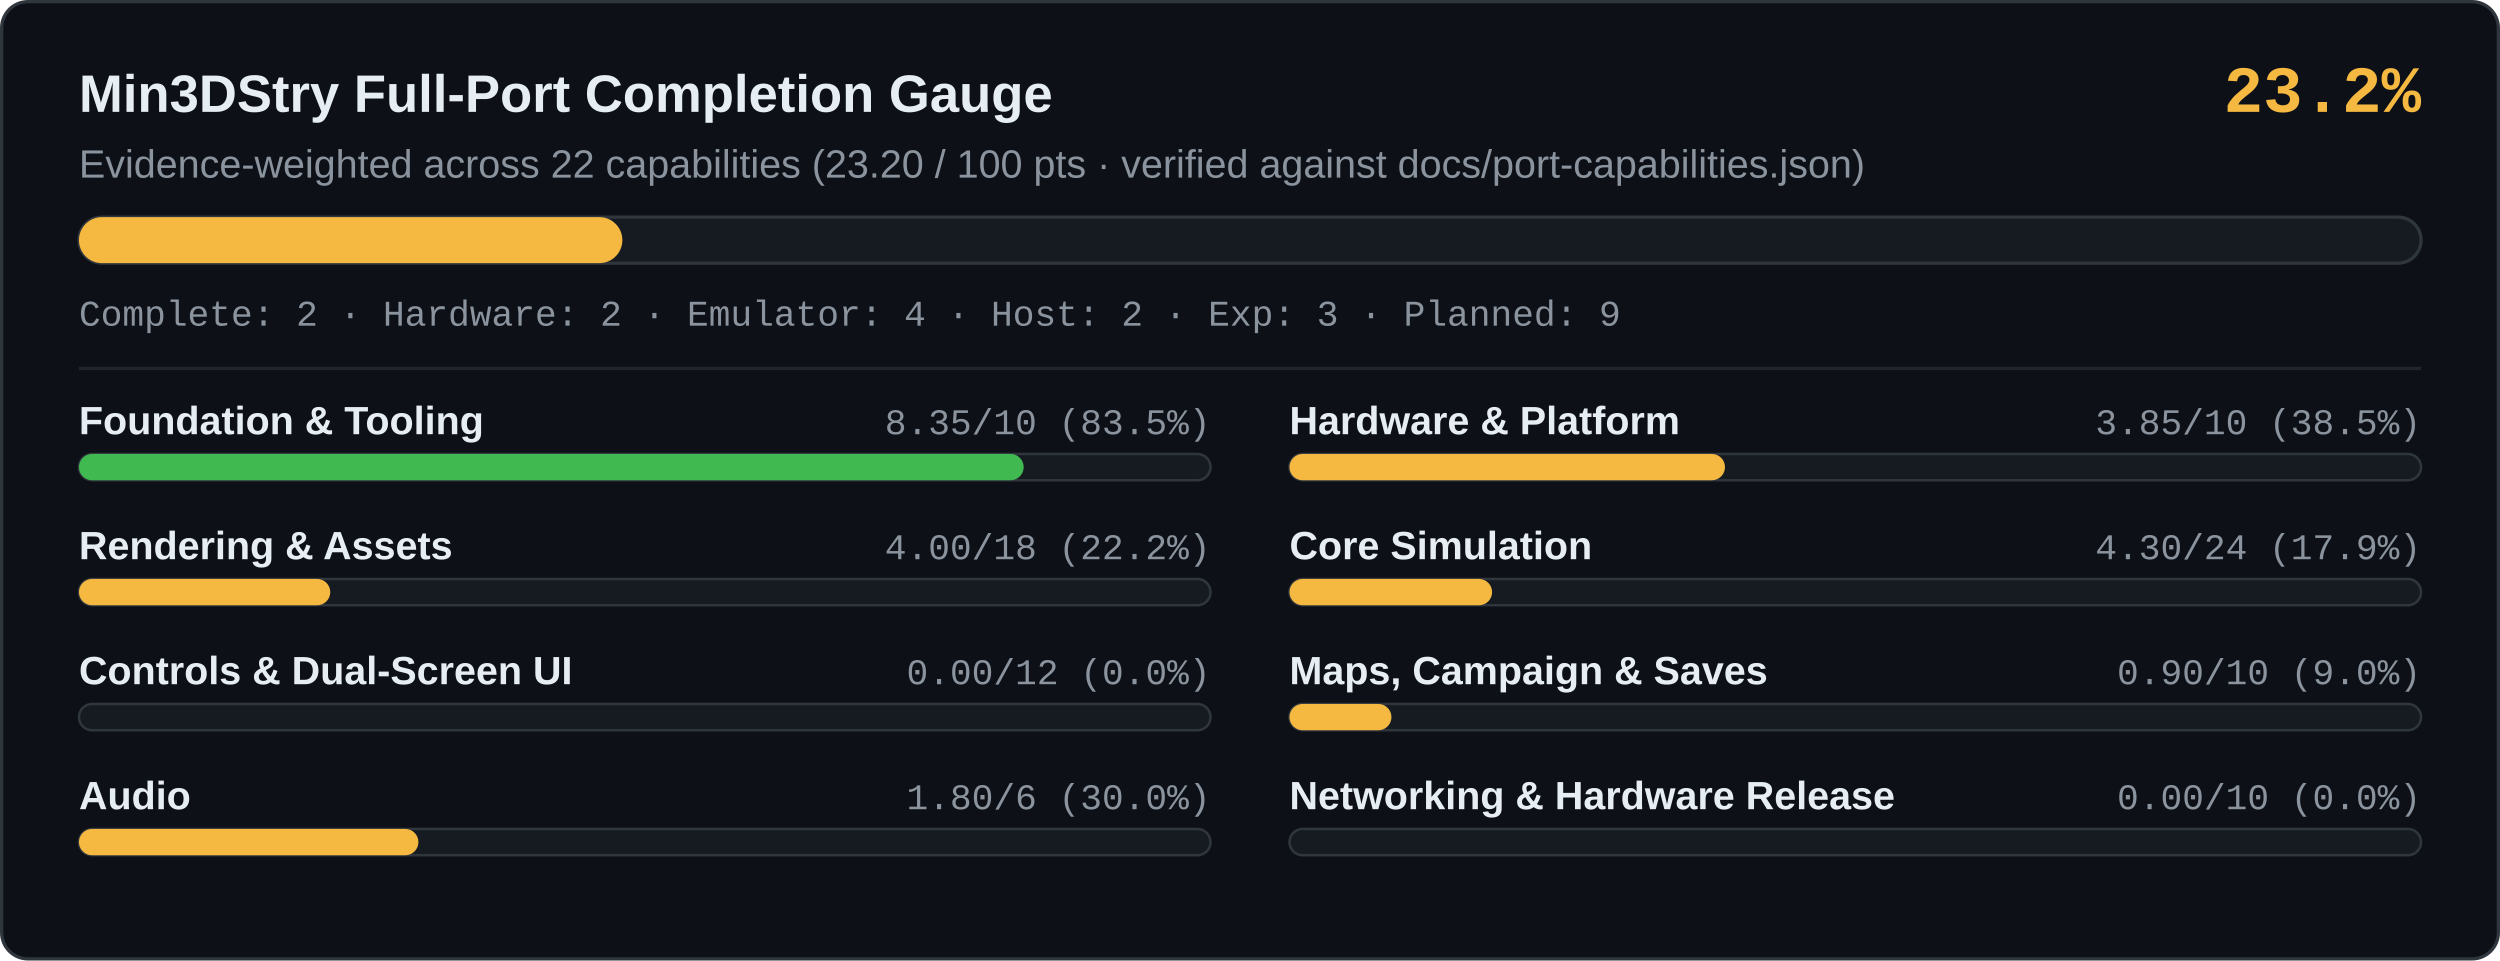
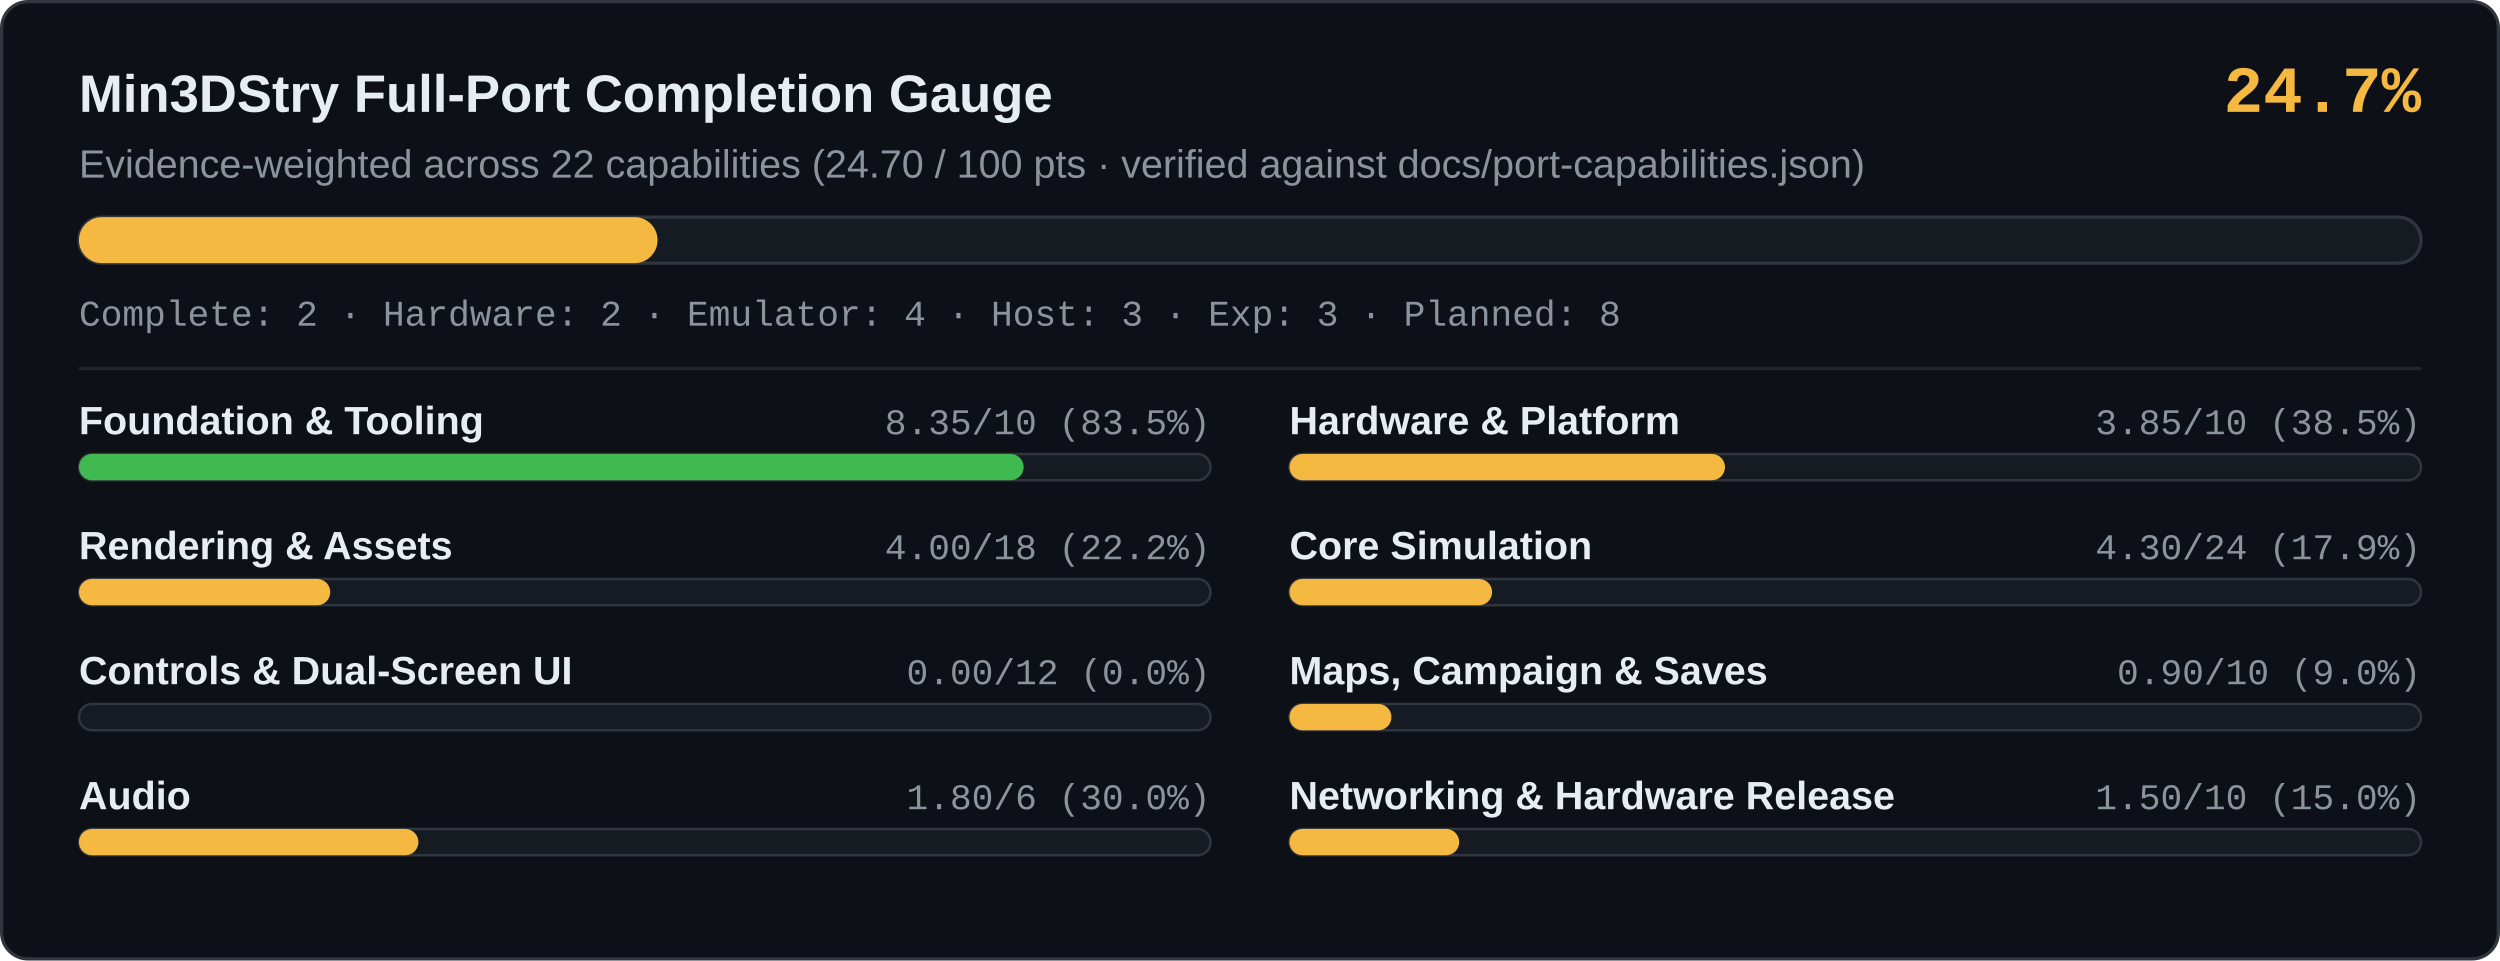
- <svg xmlns="http://www.w3.org/2000/svg" width="760" height="292" viewBox="0 0 760 292" role="img" aria-label="Min3DStry Port Completion 23.2%">
+ <svg xmlns="http://www.w3.org/2000/svg" width="760" height="292" viewBox="0 0 760 292" role="img" aria-label="Min3DStry Port Completion 24.7%">
  <rect x="0.5" y="0.5" width="759" height="291" rx="8" fill="#0d1117" stroke="#30363d" />
  <text x="24" y="34" fill="#e6edf3" font-family="Segoe UI, Ubuntu, Arial, sans-serif" font-size="16" font-weight="700">Min3DStry Full-Port Completion Gauge</text>
-   <text x="736" y="34" text-anchor="end" fill="#f5b841" font-family="Consolas, Liberation Mono, monospace" font-size="20" font-weight="700">23.2%</text>
-   <text x="24" y="54" fill="#8b949e" font-family="Segoe UI, Ubuntu, Arial, sans-serif" font-size="12">Evidence-weighted across 22 capabilities (23.20 / 100 pts · verified against docs/port-capabilities.json)</text>
+   <text x="736" y="34" text-anchor="end" fill="#f5b841" font-family="Consolas, Liberation Mono, monospace" font-size="20" font-weight="700">24.7%</text>
+   <text x="24" y="54" fill="#8b949e" font-family="Segoe UI, Ubuntu, Arial, sans-serif" font-size="12">Evidence-weighted across 22 capabilities (24.70 / 100 pts · verified against docs/port-capabilities.json)</text>
  <rect x="24" y="66" width="712" height="14" rx="7" fill="#161b22" stroke="#30363d" />
-   <rect x="24" y="66" width="165.2" height="14" rx="7" fill="#f5b841" />
-   <text x="24" y="99" fill="#8b949e" font-family="Consolas, Liberation Mono, monospace" font-size="11">Complete: 2  ·  Hardware: 2  ·  Emulator: 4  ·  Host: 2  ·  Exp: 3  ·  Planned: 9</text>
+   <rect x="24" y="66" width="175.9" height="14" rx="7" fill="#f5b841" />
+   <text x="24" y="99" fill="#8b949e" font-family="Consolas, Liberation Mono, monospace" font-size="11">Complete: 2  ·  Hardware: 2  ·  Emulator: 4  ·  Host: 3  ·  Exp: 3  ·  Planned: 8</text>
  <line x1="24" y1="112" x2="736" y2="112" stroke="#21262d" stroke-width="1" />
  <text x="24" y="132" fill="#e6edf3" font-family="Segoe UI, Ubuntu, Arial, sans-serif" font-size="12" font-weight="600">Foundation &amp; Tooling</text>
  <text x="368" y="132" text-anchor="end" fill="#8b949e" font-family="Consolas, Liberation Mono, monospace" font-size="11">8.35/10 (83.5%)</text>
  <rect x="24" y="138" width="344" height="8" rx="4" fill="#161b22" stroke="#30363d" stroke-width="0.75" />
  <rect x="24" y="138" width="287.2" height="8" rx="4" fill="#3fb950" />
  <text x="392" y="132" fill="#e6edf3" font-family="Segoe UI, Ubuntu, Arial, sans-serif" font-size="12" font-weight="600">Hardware &amp; Platform</text>
  <text x="736" y="132" text-anchor="end" fill="#8b949e" font-family="Consolas, Liberation Mono, monospace" font-size="11">3.85/10 (38.5%)</text>
  <rect x="392" y="138" width="344" height="8" rx="4" fill="#161b22" stroke="#30363d" stroke-width="0.75" />
  <rect x="392" y="138" width="132.4" height="8" rx="4" fill="#f5b841" />
  <text x="24" y="170" fill="#e6edf3" font-family="Segoe UI, Ubuntu, Arial, sans-serif" font-size="12" font-weight="600">Rendering &amp; Assets</text>
  <text x="368" y="170" text-anchor="end" fill="#8b949e" font-family="Consolas, Liberation Mono, monospace" font-size="11">4.00/18 (22.2%)</text>
  <rect x="24" y="176" width="344" height="8" rx="4" fill="#161b22" stroke="#30363d" stroke-width="0.75" />
  <rect x="24" y="176" width="76.4" height="8" rx="4" fill="#f5b841" />
  <text x="392" y="170" fill="#e6edf3" font-family="Segoe UI, Ubuntu, Arial, sans-serif" font-size="12" font-weight="600">Core Simulation</text>
  <text x="736" y="170" text-anchor="end" fill="#8b949e" font-family="Consolas, Liberation Mono, monospace" font-size="11">4.30/24 (17.9%)</text>
  <rect x="392" y="176" width="344" height="8" rx="4" fill="#161b22" stroke="#30363d" stroke-width="0.75" />
  <rect x="392" y="176" width="61.6" height="8" rx="4" fill="#f5b841" />
  <text x="24" y="208" fill="#e6edf3" font-family="Segoe UI, Ubuntu, Arial, sans-serif" font-size="12" font-weight="600">Controls &amp; Dual-Screen UI</text>
  <text x="368" y="208" text-anchor="end" fill="#8b949e" font-family="Consolas, Liberation Mono, monospace" font-size="11">0.00/12 (0.0%)</text>
  <rect x="24" y="214" width="344" height="8" rx="4" fill="#161b22" stroke="#30363d" stroke-width="0.75" />
  <text x="392" y="208" fill="#e6edf3" font-family="Segoe UI, Ubuntu, Arial, sans-serif" font-size="12" font-weight="600">Maps, Campaign &amp; Saves</text>
  <text x="736" y="208" text-anchor="end" fill="#8b949e" font-family="Consolas, Liberation Mono, monospace" font-size="11">0.90/10 (9.0%)</text>
  <rect x="392" y="214" width="344" height="8" rx="4" fill="#161b22" stroke="#30363d" stroke-width="0.75" />
  <rect x="392" y="214" width="31.0" height="8" rx="4" fill="#f5b841" />
  <text x="24" y="246" fill="#e6edf3" font-family="Segoe UI, Ubuntu, Arial, sans-serif" font-size="12" font-weight="600">Audio</text>
  <text x="368" y="246" text-anchor="end" fill="#8b949e" font-family="Consolas, Liberation Mono, monospace" font-size="11">1.80/6 (30.0%)</text>
  <rect x="24" y="252" width="344" height="8" rx="4" fill="#161b22" stroke="#30363d" stroke-width="0.75" />
  <rect x="24" y="252" width="103.2" height="8" rx="4" fill="#f5b841" />
  <text x="392" y="246" fill="#e6edf3" font-family="Segoe UI, Ubuntu, Arial, sans-serif" font-size="12" font-weight="600">Networking &amp; Hardware Release</text>
-   <text x="736" y="246" text-anchor="end" fill="#8b949e" font-family="Consolas, Liberation Mono, monospace" font-size="11">0.00/10 (0.0%)</text>
+   <text x="736" y="246" text-anchor="end" fill="#8b949e" font-family="Consolas, Liberation Mono, monospace" font-size="11">1.50/10 (15.0%)</text>
  <rect x="392" y="252" width="344" height="8" rx="4" fill="#161b22" stroke="#30363d" stroke-width="0.75" />
+   <rect x="392" y="252" width="51.6" height="8" rx="4" fill="#f5b841" />
</svg>
